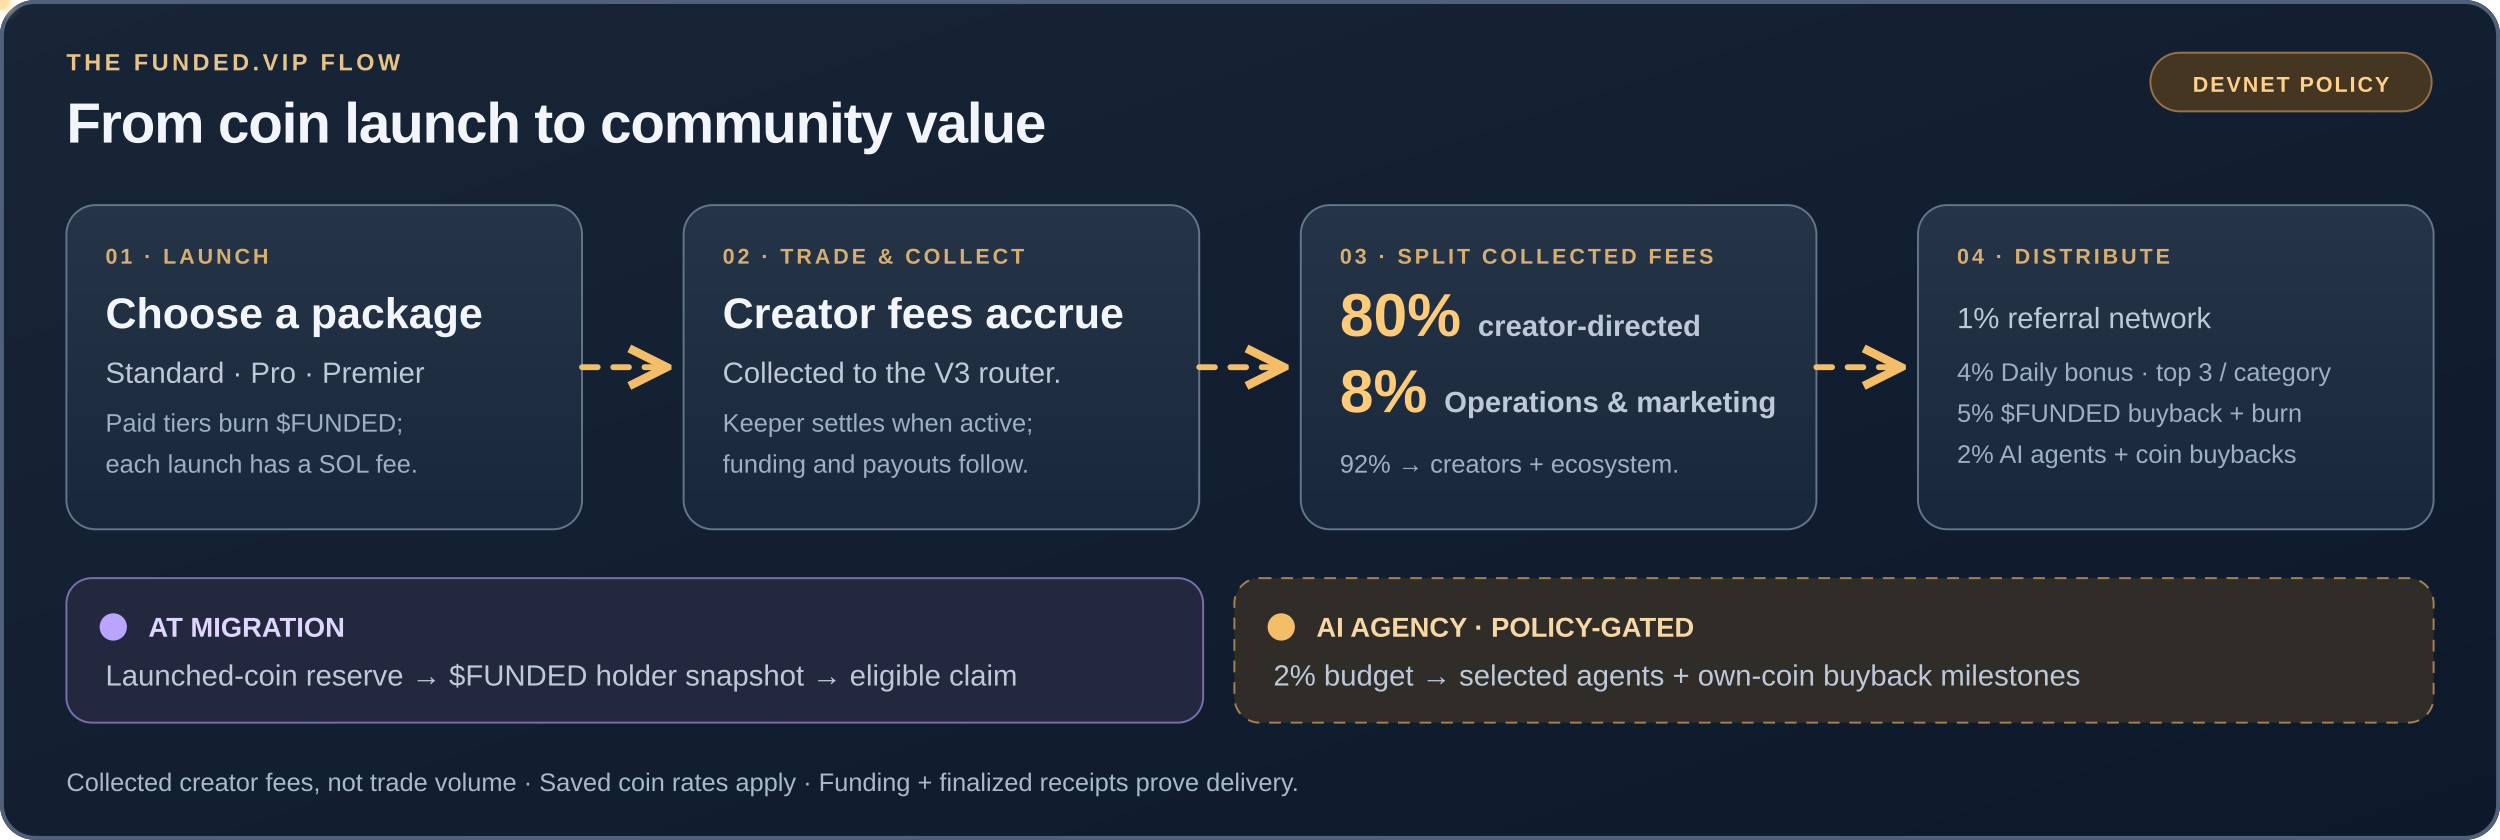
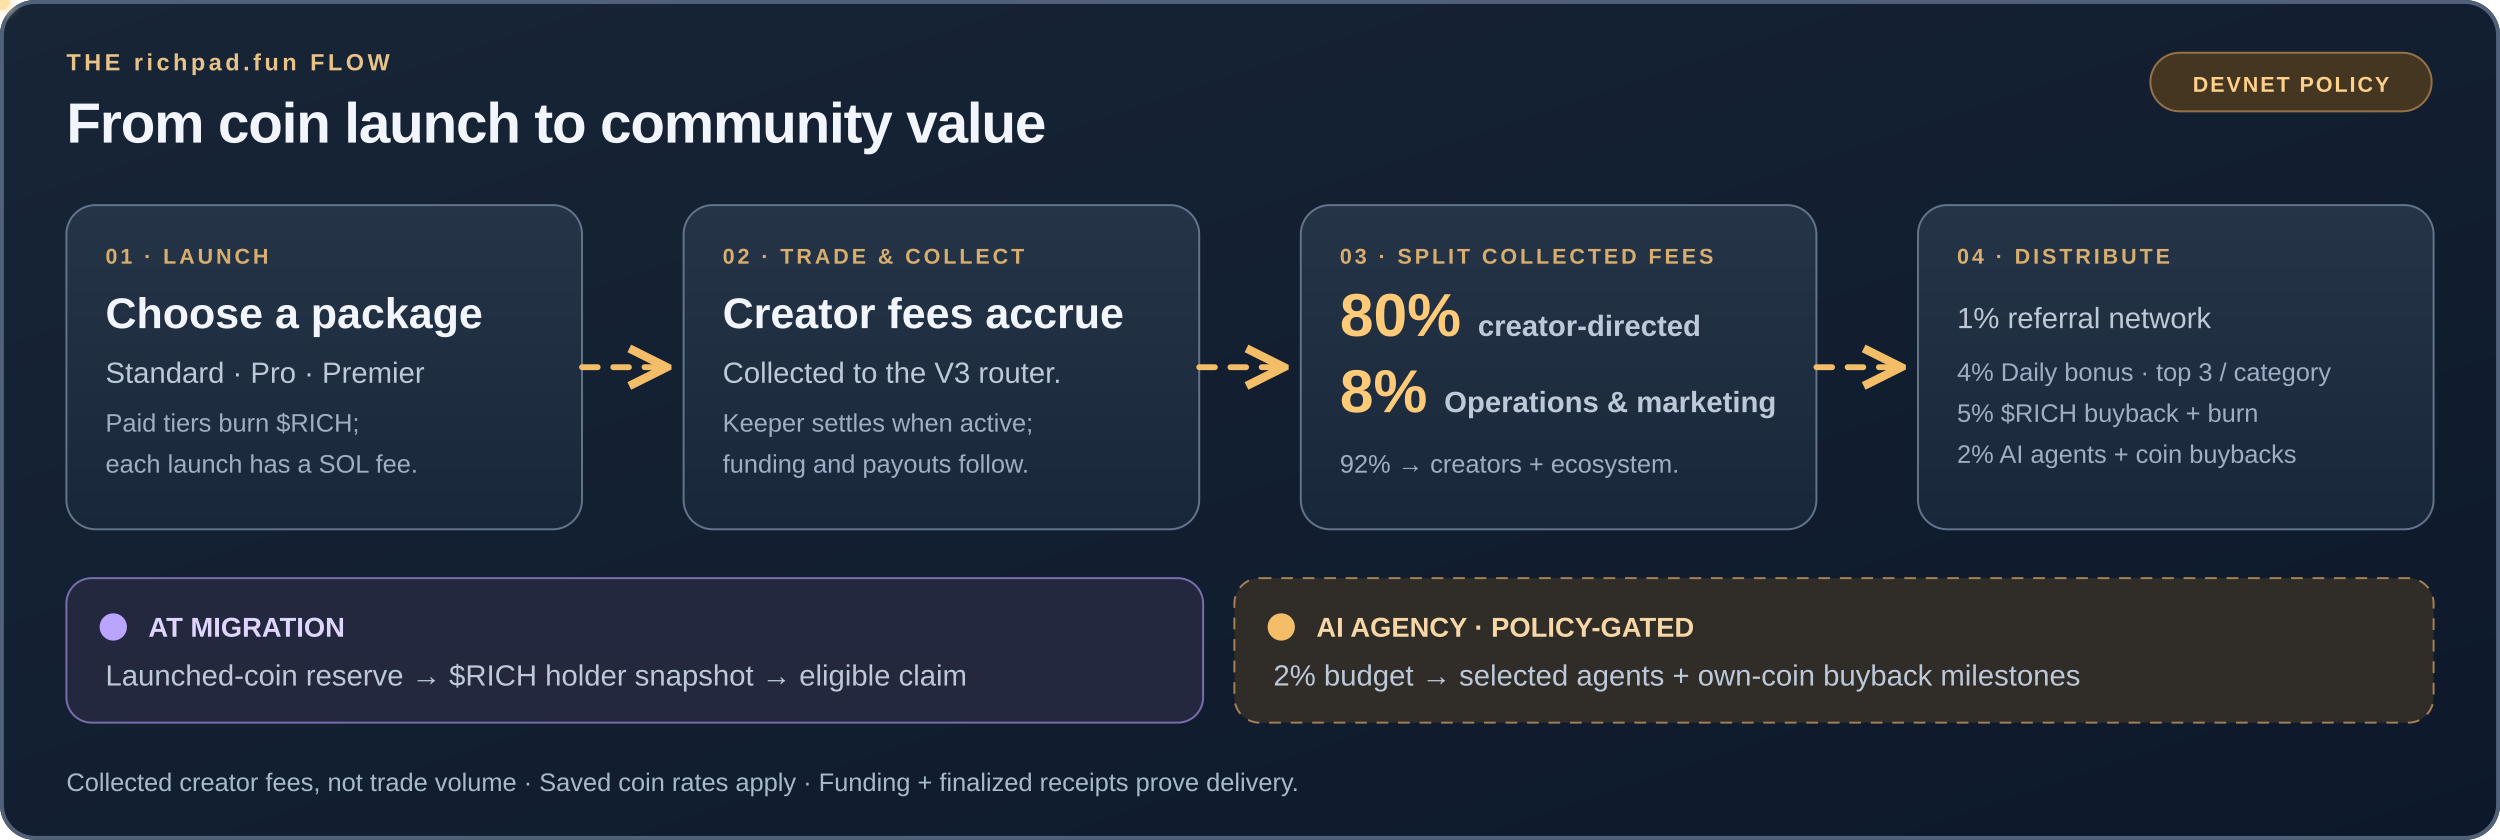
<svg xmlns="http://www.w3.org/2000/svg" width="1280" height="430" viewBox="0 0 1280 430" role="img" aria-labelledby="title desc">
  <defs>
    <linearGradient id="bg" x1="0" y1="0" x2="1" y2="1">
      <stop stop-color="#182536" />
      <stop offset="1" stop-color="#0d192b" />
    </linearGradient>
    <linearGradient id="card" x1="0" y1="0" x2="0" y2="1">
      <stop stop-color="#263447" />
      <stop offset="1" stop-color="#19273a" />
    </linearGradient>
    <filter id="glow" x="-100%" y="-100%" width="300%" height="300%">
      <feGaussianBlur stdDeviation="3" result="blur" />
      <feMerge>
        <feMergeNode in="blur" />
        <feMergeNode in="SourceGraphic" />
      </feMerge>
    </filter>
    <marker id="arrow" viewBox="0 0 10 10" refX="8" refY="5" markerWidth="8" markerHeight="8" orient="auto">
      <path d="M1 1 L9 5 L1 9" fill="none" stroke="#f4bd68" stroke-width="1.8" />
    </marker>
  </defs>
  <style>
    text{font-family:Manrope,Arial,Helvetica,sans-serif}.kicker{font-size:12px;font-weight:800;letter-spacing:1.8px;fill:#e8c388}.headline{font-size:29px;font-weight:800;letter-spacing:-.6px;fill:#f2f5fb}.step{font-size:11px;font-weight:800;letter-spacing:1.5px;fill:#d8ae6e}.title{font-size:22px;font-weight:800;fill:#f2f5fb}.body{font-size:15px;fill:#bdc9d9}.small{font-size:13px;fill:#9eafc5}.pct{font-size:31px;font-weight:900;fill:#ffcb79}.note{font-size:13px;fill:#a9b9cc}.path{fill:none;stroke:#f4bd68;stroke-width:3;stroke-linecap:round;stroke-dasharray:8 8;marker-end:url(#arrow);animation:move 1s linear infinite}.packet{fill:#ffe0a5;filter:url(#glow)}@keyframes move{to{stroke-dashoffset:-16}}@media(prefers-reduced-motion:reduce){.path{animation:none}.packet{display:none}}
  </style>
  <rect width="1280" height="430" rx="18" fill="url(#bg)" />
  <rect x="1" y="1" width="1278" height="428" rx="17" fill="none" stroke="#52617a" stroke-width="2" />
-   <text x="34" y="36" class="kicker">THE FUNDED.VIP FLOW</text>
+   <text x="34" y="36" class="kicker">THE richpad.fun FLOW</text>
  <text x="34" y="73" class="headline">From coin launch to community value</text>
  <rect x="1101" y="27" width="144" height="30" rx="15" fill="#453622" stroke="#977248" />
  <text x="1173" y="47" text-anchor="middle" font-size="11" font-weight="800" letter-spacing="1" fill="#ffd08b">DEVNET POLICY</text>
  <rect x="34" y="105" width="264" height="166" rx="15" fill="url(#card)" stroke="#63748b" />
  <text x="54" y="135" class="step">01 · LAUNCH</text>
  <text x="54" y="168" class="title">Choose a package</text>
  <text x="54" y="196" class="body">Standard · Pro · Premier</text>
-   <text x="54" y="221" class="small">Paid tiers burn $FUNDED;</text>
+   <text x="54" y="221" class="small">Paid tiers burn $RICH;</text>
  <text x="54" y="242" class="small">each launch has a SOL fee.</text>
  <rect x="350" y="105" width="264" height="166" rx="15" fill="url(#card)" stroke="#63748b" />
  <text x="370" y="135" class="step">02 · TRADE &amp; COLLECT</text>
  <text x="370" y="168" class="title">Creator fees accrue</text>
  <text x="370" y="196" class="body">Collected to the V3 router.</text>
  <text x="370" y="221" class="small">Keeper settles when active;</text>
  <text x="370" y="242" class="small">funding and payouts follow.</text>
  <rect x="666" y="105" width="264" height="166" rx="15" fill="url(#card)" stroke="#63748b" />
  <text x="686" y="135" class="step">03 · SPLIT COLLECTED FEES</text>
  <text x="686" y="172" class="pct">80% <tspan class="body">creator-directed</tspan>
  </text>
  <text x="686" y="211" class="pct">8% <tspan class="body">Operations &amp; marketing</tspan>
  </text>
  <text x="686" y="242" class="small">92% → creators + ecosystem.</text>
  <rect x="982" y="105" width="264" height="166" rx="15" fill="url(#card)" stroke="#63748b" />
  <text x="1002" y="135" class="step">04 · DISTRIBUTE</text>
  <text x="1002" y="168" class="body">1% referral network</text>
  <text x="1002" y="195" class="small">4% Daily bonus · top 3 / category</text>
-   <text x="1002" y="216" class="small">5% $FUNDED buyback + burn</text>
+   <text x="1002" y="216" class="small">5% $RICH buyback + burn</text>
  <text x="1002" y="237" class="small">2% AI agents + coin buybacks</text>
  <path class="path" d="M298 188 H339" />
  <path class="path" d="M614 188 H655" />
  <path class="path" d="M930 188 H971" />
  <circle class="packet" r="5">
    <animateMotion dur="1.9s" repeatCount="indefinite" path="M298 188 H339" />
  </circle>
  <circle class="packet" r="5">
    <animateMotion dur="1.9s" begin=".45s" repeatCount="indefinite" path="M614 188 H655" />
  </circle>
  <circle class="packet" r="5">
    <animateMotion dur="1.9s" begin=".9s" repeatCount="indefinite" path="M930 188 H971" />
  </circle>
  <rect x="34" y="296" width="582" height="74" rx="13" fill="#24283e" stroke="#786eae" />
  <circle cx="58" cy="321" r="7" fill="#b9a5ff" />
  <text x="76" y="326" font-size="14" font-weight="800" fill="#dfd6ff">AT MIGRATION</text>
-   <text x="54" y="351" class="body">Launched-coin reserve → $FUNDED holder snapshot → eligible claim</text>
+   <text x="54" y="351" class="body">Launched-coin reserve → $RICH holder snapshot → eligible claim</text>
  <rect x="632" y="296" width="614" height="74" rx="13" fill="#302c27" stroke="#a48155" stroke-dasharray="6 5" />
  <circle cx="656" cy="321" r="7" fill="#f4bd68" />
  <text x="674" y="326" font-size="14" font-weight="800" fill="#f7d7a6">AI AGENCY · POLICY-GATED</text>
  <text x="652" y="351" class="body">2% budget → selected agents + own-coin buyback milestones</text>
  <text x="34" y="405" class="note">Collected creator fees, not trade volume · Saved coin rates apply · Funding + finalized receipts prove delivery.</text>
</svg>
